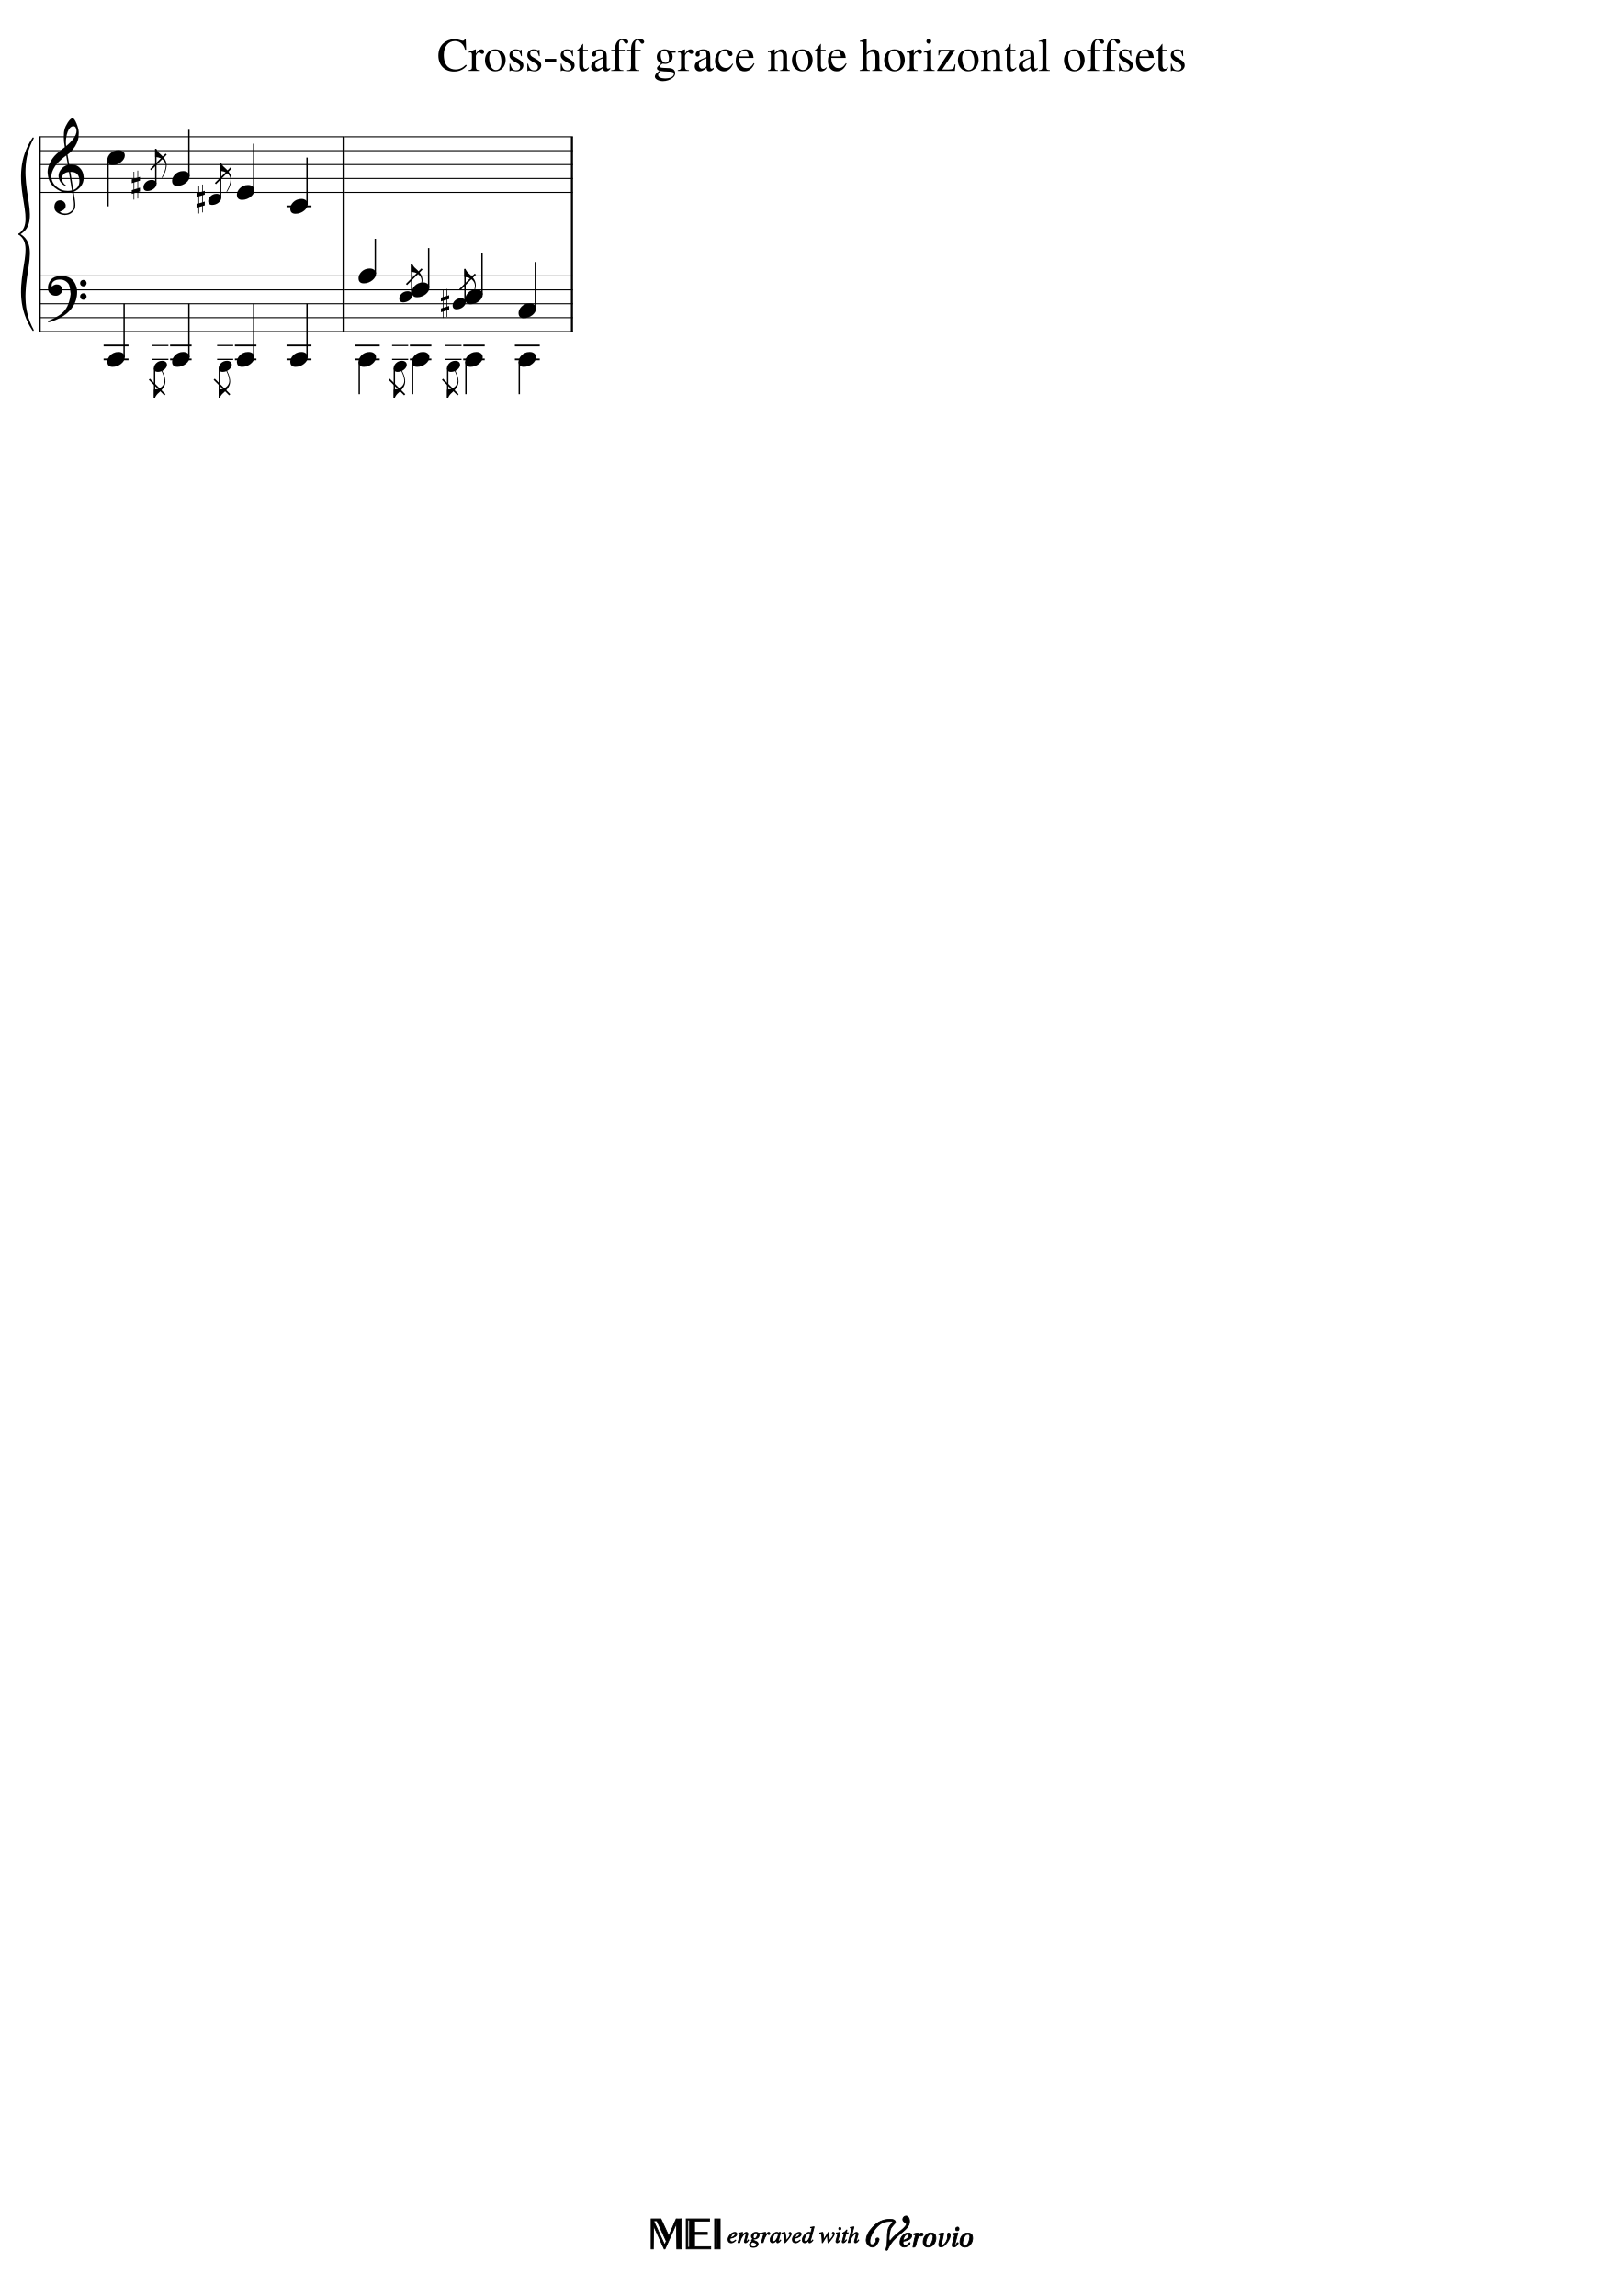
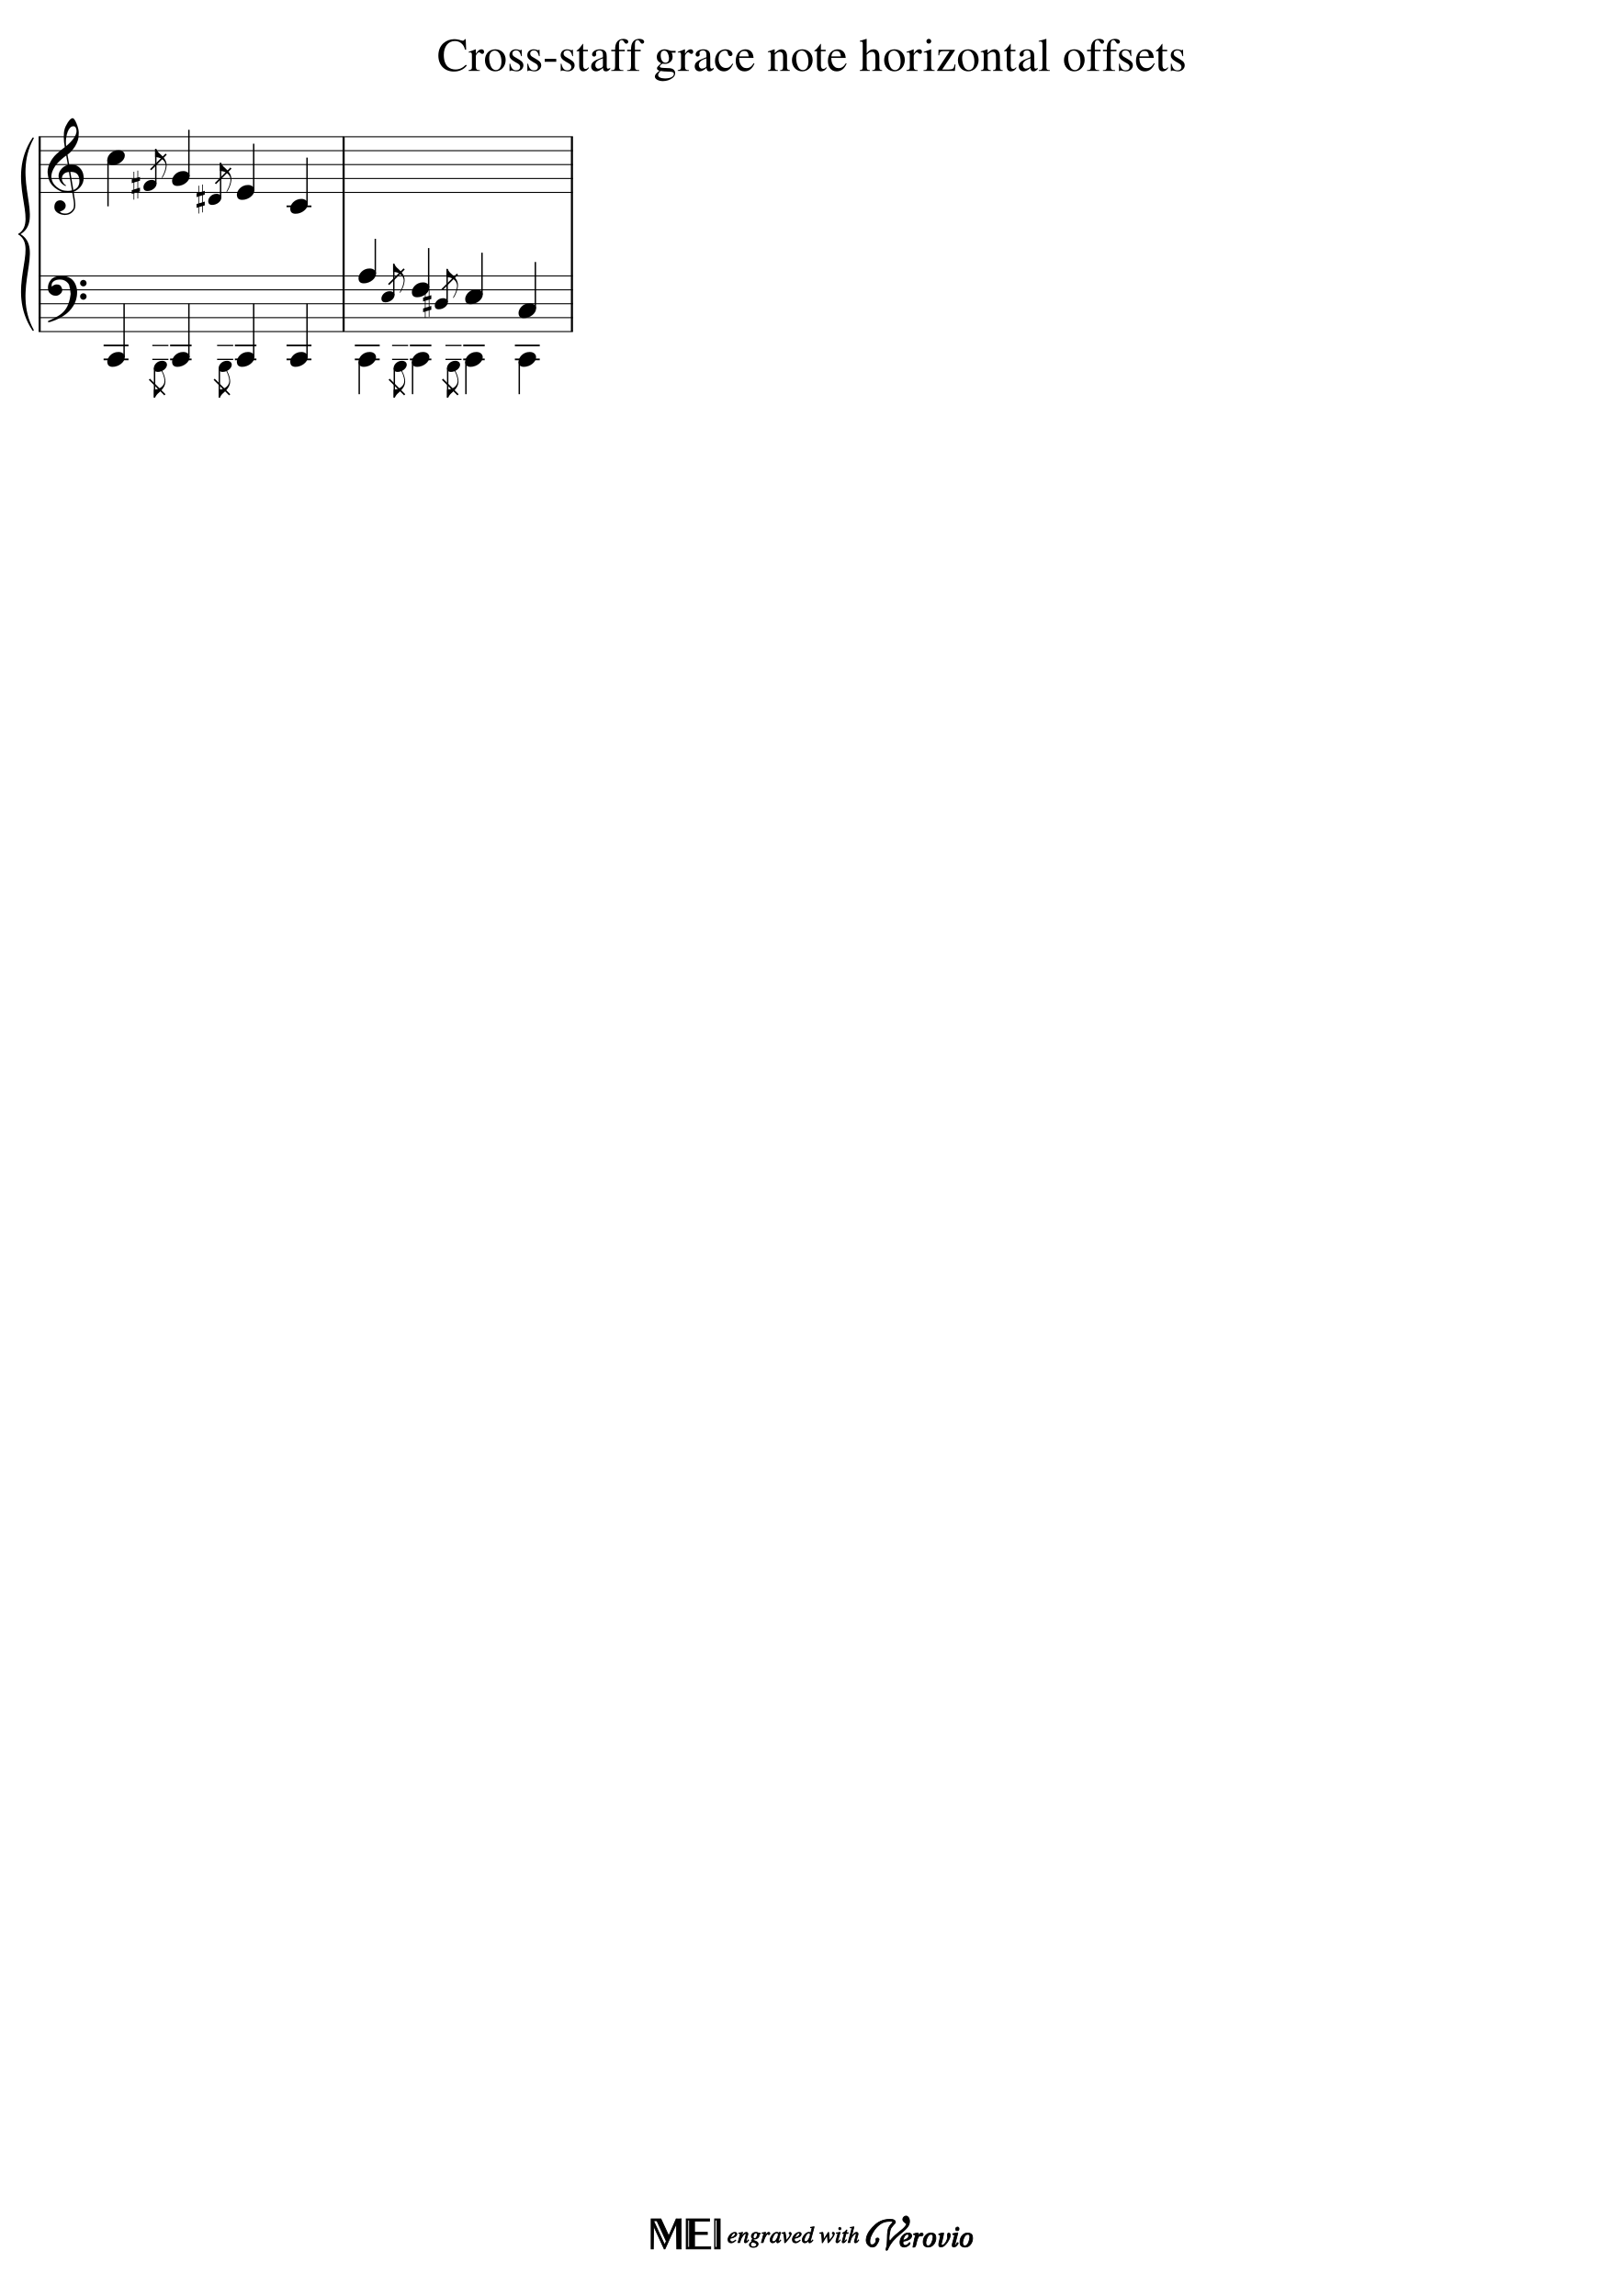
<svg xmlns="http://www.w3.org/2000/svg" xmlns:xlink="http://www.w3.org/1999/xlink" width="2100px" height="2970px" version="1.1" overflow="visible" id="docid">
  <defs>
    <g id="E050-docid">
      <path transform="scale(1,-1)" d="M441 -245c-23 -4 -48 -6 -76 -6c-59 0 -102 7 -130 20c-88 42 -150 93 -187 154c-26 44 -43 103 -48 176c0 6 -1 13 -1 19c0 54 15 111 45 170c29 57 65 106 110 148s96 85 153 127c-3 16 -8 46 -13 92c-4 43 -5 73 -5 89c0 117 16 172 69 257c34 54 64 82 89 82 c21 0 43 -30 69 -92s39 -115 41 -159v-15c0 -109 -21 -162 -67 -241c-13 -20 -63 -90 -98 -118c-13 -9 -25 -19 -37 -29l31 -181c8 1 18 2 28 2c58 0 102 -12 133 -35c59 -43 92 -104 98 -184c1 -7 1 -15 1 -22c0 -123 -87 -209 -181 -248c8 -57 17 -110 25 -162 c5 -31 6 -58 6 -80c0 -30 -5 -53 -14 -70c-35 -64 -88 -99 -158 -103c-5 0 -11 -1 -16 -1c-37 0 -72 10 -108 27c-50 24 -77 59 -80 105v11c0 29 7 55 20 76c18 28 45 42 79 44h6c49 0 93 -42 97 -87v-9c0 -51 -34 -86 -105 -106c17 -24 51 -36 102 -36c62 0 116 43 140 85 c9 16 13 41 13 74c0 20 -1 42 -5 67c-8 53 -18 106 -26 159zM461 939c-95 0 -135 -175 -135 -286c0 -24 2 -48 5 -71c50 39 92 82 127 128c40 53 60 100 60 140v8c-4 53 -22 81 -55 81h-2zM406 119l54 -326c73 25 110 78 110 161c0 7 0 15 -1 23c-7 95 -57 142 -151 142h-12 zM382 117c-72 -2 -128 -47 -128 -120v-7c2 -46 43 -99 75 -115c-3 -2 -7 -5 -10 -10c-70 33 -116 88 -123 172v11c0 68 44 126 88 159c23 17 49 29 78 36l-29 170c-21 -13 -52 -37 -92 -73c-50 -44 -86 -84 -109 -119c-45 -69 -67 -130 -67 -182v-13c5 -68 35 -127 93 -176 s125 -73 203 -73c25 0 50 3 75 9c-19 111 -36 221 -54 331z" />
    </g>
    <g id="E0A4-docid">
      <path transform="scale(1,-1)" d="M0 -39c0 68 73 172 200 172c66 0 114 -37 114 -95c0 -84 -106 -171 -218 -171c-64 0 -96 30 -96 94z" />
    </g>
    <g id="E240-docid">
      <path transform="scale(1,-1)" d="M179 -646c15 29 29 55 46 102c18 49 30 108 30 138c0 105 -80 173 -168 200c-18 5 -47 9 -87 16v190h22c8 0 33 -61 71 -95c4 -3 -2 3 61 -56c62 -58 122 -137 122 -241c0 -38 -13 -106 -35 -163c-20 -51 -43 -99 -66 -132c-6 -5 -10 -7 -13 -7s-5 2 -5 5l4 10 c1 3 14 25 18 33z" />
    </g>
    <g id="E262-docid">
      <path transform="scale(1,-1)" d="M136 186v169h17v-164l44 14v-91l-44 -14v-165l44 12v-91l-44 -13v-155h-17v150l-76 -22v-155h-17v149l-43 -13v90l43 14v167l-43 -14v92l43 13v169h17v-163zM60 73v-167l76 22v168z" />
    </g>
    <g id="E062-docid">
      <path transform="scale(1,-1)" d="M582 -120c0 32 26 58 58 58s58 -26 58 -58s-26 -58 -58 -58s-58 26 -58 58zM582 120c0 32 26 58 58 58s58 -26 58 -58s-26 -58 -58 -58s-58 26 -58 58zM158 96c51 0 73 -14 88 -49l16 -39c0 -17 -2 -30 -7 -40c-3 -11 -10 -21 -19 -31c-17 -18 -49 -43 -84 -43 c-55 0 -77 13 -112 44c-24 21 -35 55 -35 100c0 46 14 81 32 112c30 52 71 79 137 93l36 6l26 2c154 0 235 -68 274 -182c11 -32 18 -68 18 -107c0 -103 -26 -182 -68 -250c-89 -145 -234 -230 -412 -288l-30 -5c-9 0 -14 3 -14 8c3 10 5 11 10 16c35 15 70 30 96 44l78 43 c96 57 162 136 197 258c9 33 17 60 22 100c3 22 5 35 6 39c-7 69 -16 115 -23 140s-4 22 -16 40c-8 12 -19 23 -31 34c-24 21 -62 44 -118 44c-48 0 -84 -8 -113 -28c-28 -19 -42 -44 -42 -73v-16c2 -5 3 -9 4 -11c24 22 52 39 84 39z" />
    </g>
    <g id="E241-docid">
      <path transform="scale(1,-1)" d="M179 646c-4 8 -17 30 -18 33l-4 10c0 3 2 5 5 5s7 -2 13 -7c23 -33 46 -81 66 -132c22 -57 35 -125 35 -163c0 -104 -60 -183 -122 -241c-63 -59 -57 -53 -61 -56c-38 -34 -63 -95 -71 -95h-22v190c40 7 69 11 87 16c88 27 168 95 168 200c0 30 -12 89 -30 138 c-17 47 -31 73 -46 102z" />
    </g>
  </defs>
  <style type="text/css">#docid g.ending, #docid g.fing, #docid g.reh, #docid g.tempo {font-weight:bold;}#docid g.dir, #docid g.dynam, #docid g.mNum {font-style:italic;}#docid g.label {font-weight:normal;}#docid ellipse, #docid path, #docid polygon, #docid polyline, #docid rect {stroke:currentColor}</style>
  <svg class="definition-scale" color="black" font-family="Times, serif" viewBox="0 0 21000 29700">
    <g class="page-margin" transform="translate(500, 500)">
      <g id="iJ6YNS9" class="mdiv pageMilestone" />
      <g id="j6ERYJ7" class="score pageMilestone" />
-       <g id="zOSA690" class="system">
+       <g id="v1KDP1GC" class="system">
        <path d="M13 1269 L13 3789" stroke-width="27" />
-         <g id="jSJ3EF" class="grpSym">
+         <g id="f190D6ID" class="grpSym">
          <path d="M-72,3771 C-432,3231 18,2709 -252,2529 C81,2709 -369,3231 -72,3771" stroke-width="18" stroke-linecap="round" stroke-linejoin="round" />
          <path d="M-72,1287 C-369,1827 81,2349 -252,2529 C18,2349 -432,1827 -72,1287" stroke-width="18" stroke-linecap="round" stroke-linejoin="round" />
        </g>
        <g id="f168830Z" class="section systemMilestone" />
        <g id="w1I5DK26" class="measure">
          <g id="xQSQG56" class="staff">
            <path d="M0 1269 L3957 1269" stroke-width="13" />
            <path d="M0 1449 L3957 1449" stroke-width="13" />
            <path d="M0 1629 L3957 1629" stroke-width="13" />
            <path d="M0 1809 L3957 1809" stroke-width="13" />
            <path d="M0 1989 L3957 1989" stroke-width="13" />
-             <g id="w920JUF" class="clef">
+             <g id="s1BJ9SCX" class="clef">
              <use xlink:href="#E050-docid" transform="translate(117, 1809) scale(0.72, 0.72)" />
            </g>
-             <g id="y1RP5EZL" class="keySig" />
+             <g id="uBUGBUF" class="keySig" />
            <g class="ledgerLines below">
              <path d="M3206 2169 L3528 2169" stroke-width="22" />
            </g>
            <g id="y16753K6" class="layer">
              <g id="z1XZBIJA" class="note">
                <g class="notehead">
                  <use xlink:href="#E0A4-docid" transform="translate(888, 1539) scale(0.72, 0.72)" />
                </g>
                <g id="xSD1YHA" class="stem">
                  <path d="M897 1567 L897 2169" stroke-width="18" />
                </g>
                <g id="a12WP67W" class="accid" />
              </g>
              <g id="b4Y5DFV" class="note">
                <g class="notehead">
                  <use xlink:href="#E0A4-docid" transform="translate(1355, 1899) scale(0.54, 0.54)" />
                </g>
                <g id="y17DXS56" class="stem">
                  <path d="M1515 1878 L1515 1427" stroke-width="18" />
                  <path d="M1448 1695 L1649 1494" stroke-width="21" />
                  <g id="z126H5TI" class="flag">
                    <use xlink:href="#E240-docid" transform="translate(1506, 1427) scale(0.54, 0.54)" />
                  </g>
                </g>
                <g id="cNFAQML" class="accid">
                  <use xlink:href="#E262-docid" transform="translate(1204, 1899) scale(0.54, 0.54)" />
                </g>
              </g>
              <g id="d1RIF43L" class="note">
                <g class="notehead">
                  <use xlink:href="#E0A4-docid" transform="translate(1726, 1809) scale(0.72, 0.72)" />
                </g>
                <g id="a1YELUCK" class="stem">
                  <path d="M1943 1781 L1943 1179" stroke-width="18" />
                </g>
                <g id="e36A7UB" class="accid" />
              </g>
              <g id="fW4SW7P" class="note">
                <g class="notehead">
                  <use xlink:href="#E0A4-docid" transform="translate(2193, 2079) scale(0.54, 0.54)" />
                </g>
                <g id="b5BYNI2" class="stem">
                  <path d="M2353 2058 L2353 1607" stroke-width="18" />
                  <path d="M2286 1875 L2487 1674" stroke-width="21" />
                  <g id="cI6BH23" class="flag">
                    <use xlink:href="#E240-docid" transform="translate(2344, 1607) scale(0.54, 0.54)" />
                  </g>
                </g>
                <g id="g17JWEWV" class="accid">
                  <use xlink:href="#E262-docid" transform="translate(2042, 2079) scale(0.54, 0.54)" />
                </g>
              </g>
              <g id="h11BYRB0" class="note">
                <g class="notehead">
                  <use xlink:href="#E0A4-docid" transform="translate(2564, 1989) scale(0.72, 0.72)" />
                </g>
                <g id="dEVT5DI" class="stem">
                  <path d="M2781 1961 L2781 1359" stroke-width="18" />
                </g>
                <g id="iEPNT2P" class="accid" />
              </g>
              <g id="j180F7IU" class="note">
                <g class="notehead">
                  <use xlink:href="#E0A4-docid" transform="translate(3254, 2169) scale(0.72, 0.72)" />
                </g>
                <g id="e14Y3WPI" class="stem">
                  <path d="M3471 2141 L3471 1539" stroke-width="18" />
                </g>
                <g id="k1JVOWO3" class="accid" />
              </g>
            </g>
          </g>
          <g id="l168SLSU" class="staff">
            <path d="M0 3069 L3957 3069" stroke-width="13" />
            <path d="M0 3249 L3957 3249" stroke-width="13" />
            <path d="M0 3429 L3957 3429" stroke-width="13" />
            <path d="M0 3609 L3957 3609" stroke-width="13" />
            <path d="M0 3789 L3957 3789" stroke-width="13" />
-             <g id="a1BRL37F" class="clef">
+             <g id="w920JUF" class="clef">
              <use xlink:href="#E062-docid" transform="translate(117, 3249) scale(0.72, 0.72)" />
            </g>
-             <g id="cH9RPNG" class="keySig" />
+             <g id="y1RP5EZL" class="keySig" />
            <g class="ledgerLines below">
              <path d="M840 3969 L1162 3969" stroke-width="22" />
              <path d="M1700 3969 L1978 3969" stroke-width="22" />
              <path d="M2538 3969 L2816 3969" stroke-width="22" />
              <path d="M3206 3969 L3528 3969" stroke-width="22" />
              <path d="M840 4149 L1162 4149" stroke-width="22" />
              <path d="M1700 4149 L1978 4149" stroke-width="22" />
              <path d="M2538 4149 L2816 4149" stroke-width="22" />
              <path d="M3206 4149 L3528 4149" stroke-width="22" />
            </g>
            <g class="ledgerLines below cue">
              <path d="M1470 3969 L1678 3969" stroke-width="16" />
              <path d="M2308 3969 L2516 3969" stroke-width="16" />
              <path d="M1470 4149 L1678 4149" stroke-width="16" />
              <path d="M2308 4149 L2516 4149" stroke-width="16" />
            </g>
            <g id="m1I1R6XU" class="layer">
              <g id="n3L1BSY" class="note">
                <g class="notehead">
                  <use xlink:href="#E0A4-docid" transform="translate(888, 4149) scale(0.72, 0.72)" />
                </g>
                <g id="f1JDRXJZ" class="stem">
                  <path d="M1105 4121 L1105 3429" stroke-width="18" />
                </g>
                <g id="oYFJ0C6" class="accid" />
              </g>
              <g id="p6KLLMO" class="note">
                <g class="notehead">
                  <use xlink:href="#E0A4-docid" transform="translate(1490, 4239) scale(0.54, 0.54)" />
                </g>
                <g id="g1KFOIT4" class="stem">
                  <path d="M1499 4260 L1499 4644" stroke-width="18" />
                  <path d="M1432 4406 L1633 4607" stroke-width="21" />
                  <g id="h17DYZX0" class="flag">
                    <use xlink:href="#E241-docid" transform="translate(1490, 4644) scale(0.54, 0.54)" />
                  </g>
                </g>
                <g id="q4CA8UL" class="accid" />
              </g>
              <g id="r10DL3CR" class="note">
                <g class="notehead">
                  <use xlink:href="#E0A4-docid" transform="translate(1726, 4149) scale(0.72, 0.72)" />
                </g>
                <g id="iYKBRTA" class="stem">
                  <path d="M1943 4121 L1943 3429" stroke-width="18" />
                </g>
                <g id="s1IC15RP" class="accid" />
              </g>
              <g id="tBZ62SV" class="note">
                <g class="notehead">
                  <use xlink:href="#E0A4-docid" transform="translate(2328, 4239) scale(0.54, 0.54)" />
                </g>
                <g id="j1IMKEXG" class="stem">
                  <path d="M2337 4260 L2337 4644" stroke-width="18" />
                  <path d="M2270 4406 L2471 4607" stroke-width="21" />
                  <g id="k1T19TKF" class="flag">
                    <use xlink:href="#E241-docid" transform="translate(2328, 4644) scale(0.54, 0.54)" />
                  </g>
                </g>
                <g id="uW4WKQ" class="accid" />
              </g>
              <g id="vLC6GUE" class="note">
                <g class="notehead">
                  <use xlink:href="#E0A4-docid" transform="translate(2564, 4149) scale(0.72, 0.72)" />
                </g>
                <g id="l1PFW989" class="stem">
                  <path d="M2781 4121 L2781 3429" stroke-width="18" />
                </g>
                <g id="w1KCUVGJ" class="accid" />
              </g>
              <g id="xGUU4JQ" class="note">
                <g class="notehead">
                  <use xlink:href="#E0A4-docid" transform="translate(3254, 4149) scale(0.72, 0.72)" />
                </g>
                <g id="mZHS5GY" class="stem">
                  <path d="M3471 4121 L3471 3429" stroke-width="18" />
                </g>
                <g id="yAUW6TF" class="accid" />
              </g>
            </g>
          </g>
          <g id="v1G2UCBM" class="barLine">
            <path d="M3944 1269 L3944 1989" stroke-width="27" />
            <path d="M3944 3069 L3944 3789" stroke-width="27" />
            <path d="M3944 1989 L3944 3069" stroke-width="27" />
          </g>
        </g>
        <g id="p1AX0ZDE" class="measure">
          <g id="qI1DT7K" class="staff">
            <path d="M3957 1269 L6910 1269" stroke-width="13" />
            <path d="M3957 1449 L6910 1449" stroke-width="13" />
            <path d="M3957 1629 L6910 1629" stroke-width="13" />
            <path d="M3957 1809 L6910 1809" stroke-width="13" />
            <path d="M3957 1989 L6910 1989" stroke-width="13" />
            <g id="rJ8GLXL" class="layer">
              <g id="s1HUMGE0" class="note">
                <g class="notehead">
                  <use xlink:href="#E0A4-docid" transform="translate(4137, 3069) scale(0.72, 0.72)" />
                </g>
                <g id="n1NA1B91" class="stem">
                  <path d="M4354 3041 L4354 2589" stroke-width="18" />
                </g>
                <g id="t1YD0KSR" class="accid" />
              </g>
              <g id="u1XWY667" class="note">
                <g class="notehead">
-                   <use xlink:href="#E0A4-docid" transform="translate(4664, 3339) scale(0.54, 0.54)" />
+                   <use xlink:href="#E0A4-docid" transform="translate(4433, 3339) scale(0.54, 0.54)" />
                </g>
                <g id="o111T1LZ" class="stem">
-                   <path d="M4824 3318 L4824 2912" stroke-width="18" />
-                   <path d="M4757 3180 L4958 2979" stroke-width="21" />
+                   <path d="M4593 3318 L4593 2912" stroke-width="18" />
+                   <path d="M4526 3180 L4727 2979" stroke-width="21" />
                  <g id="pT5D48Z" class="flag">
-                     <use xlink:href="#E240-docid" transform="translate(4815, 2912) scale(0.54, 0.54)" />
+                     <use xlink:href="#E240-docid" transform="translate(4584, 2912) scale(0.54, 0.54)" />
                  </g>
                </g>
                <g id="vE1WURA" class="accid" />
              </g>
              <g id="wK8FJ60" class="note">
                <g class="notehead">
                  <use xlink:href="#E0A4-docid" transform="translate(4827, 3249) scale(0.72, 0.72)" />
                </g>
                <g id="qR3B901" class="stem">
                  <path d="M5044 3221 L5044 2709" stroke-width="18" />
                </g>
                <g id="x1AFQIG0" class="accid" />
              </g>
              <g id="y1K98ZB7" class="note">
                <g class="notehead">
-                   <use xlink:href="#E0A4-docid" transform="translate(5354, 3429) scale(0.54, 0.54)" />
+                   <use xlink:href="#E0A4-docid" transform="translate(5123, 3429) scale(0.54, 0.54)" />
                </g>
                <g id="rHUBZPL" class="stem">
-                   <path d="M5514 3408 L5514 2979" stroke-width="18" />
-                   <path d="M5447 3247 L5648 3046" stroke-width="21" />
+                   <path d="M5283 3408 L5283 2979" stroke-width="18" />
+                   <path d="M5216 3247 L5417 3046" stroke-width="21" />
                  <g id="s6A7W25" class="flag">
-                     <use xlink:href="#E240-docid" transform="translate(5505, 2979) scale(0.54, 0.54)" />
+                     <use xlink:href="#E240-docid" transform="translate(5274, 2979) scale(0.54, 0.54)" />
                  </g>
                </g>
                <g id="z1M5W8JL" class="accid">
-                   <use xlink:href="#E262-docid" transform="translate(5203, 3429) scale(0.54, 0.54)" />
+                   <use xlink:href="#E262-docid" transform="translate(4972, 3429) scale(0.54, 0.54)" />
                </g>
              </g>
              <g id="aA571PQ" class="note">
                <g class="notehead">
                  <use xlink:href="#E0A4-docid" transform="translate(5517, 3339) scale(0.72, 0.72)" />
                </g>
                <g id="t7VJ282" class="stem">
                  <path d="M5734 3311 L5734 2769" stroke-width="18" />
                </g>
                <g id="bGR56S9" class="accid" />
              </g>
              <g id="c10PAP45" class="note">
                <g class="notehead">
                  <use xlink:href="#E0A4-docid" transform="translate(6207, 3519) scale(0.72, 0.72)" />
                </g>
                <g id="uYB0O63" class="stem">
                  <path d="M6424 3491 L6424 2889" stroke-width="18" />
                </g>
                <g id="dPPZBXY" class="accid" />
              </g>
            </g>
          </g>
          <g id="e6C4ZMJ" class="staff">
            <path d="M3957 3069 L6910 3069" stroke-width="13" />
            <path d="M3957 3249 L6910 3249" stroke-width="13" />
            <path d="M3957 3429 L6910 3429" stroke-width="13" />
            <path d="M3957 3609 L6910 3609" stroke-width="13" />
            <path d="M3957 3789 L6910 3789" stroke-width="13" />
            <g class="ledgerLines below">
              <path d="M4089 3969 L4411 3969" stroke-width="22" />
              <path d="M4801 3969 L5079 3969" stroke-width="22" />
              <path d="M5491 3969 L5769 3969" stroke-width="22" />
              <path d="M6159 3969 L6481 3969" stroke-width="22" />
              <path d="M4089 4149 L4411 4149" stroke-width="22" />
              <path d="M4801 4149 L5079 4149" stroke-width="22" />
              <path d="M5491 4149 L5769 4149" stroke-width="22" />
              <path d="M6159 4149 L6481 4149" stroke-width="22" />
            </g>
            <g class="ledgerLines below cue">
              <path d="M4571 3969 L4779 3969" stroke-width="16" />
              <path d="M5261 3969 L5469 3969" stroke-width="16" />
              <path d="M4571 4149 L4779 4149" stroke-width="16" />
              <path d="M5261 4149 L5469 4149" stroke-width="16" />
            </g>
            <g id="fA9N9Z2" class="layer">
              <g id="gB13UK1" class="note">
                <g class="notehead">
                  <use xlink:href="#E0A4-docid" transform="translate(4137, 4149) scale(0.72, 0.72)" />
                </g>
                <g id="v1WNGLZN" class="stem">
                  <path d="M4146 4177 L4146 4599" stroke-width="18" />
                </g>
                <g id="h158DR4J" class="accid" />
              </g>
              <g id="iUV8894" class="note">
                <g class="notehead">
                  <use xlink:href="#E0A4-docid" transform="translate(4591, 4239) scale(0.54, 0.54)" />
                </g>
                <g id="w1P8DIQV" class="stem">
                  <path d="M4600 4260 L4600 4644" stroke-width="18" />
                  <path d="M4533 4406 L4734 4607" stroke-width="21" />
                  <g id="x1LY7717" class="flag">
                    <use xlink:href="#E241-docid" transform="translate(4591, 4644) scale(0.54, 0.54)" />
                  </g>
                </g>
                <g id="jZZ1RF5" class="accid" />
              </g>
              <g id="k91JIAK" class="note">
                <g class="notehead">
                  <use xlink:href="#E0A4-docid" transform="translate(4827, 4149) scale(0.72, 0.72)" />
                </g>
                <g id="y1QGBAMB" class="stem">
                  <path d="M4836 4177 L4836 4599" stroke-width="18" />
                </g>
                <g id="l1KT7QAW" class="accid" />
              </g>
              <g id="mMRH0VO" class="note">
                <g class="notehead">
                  <use xlink:href="#E0A4-docid" transform="translate(5281, 4239) scale(0.54, 0.54)" />
                </g>
                <g id="z4DC34E" class="stem">
                  <path d="M5290 4260 L5290 4644" stroke-width="18" />
                  <path d="M5223 4406 L5424 4607" stroke-width="21" />
                  <g id="aCPE1QZ" class="flag">
                    <use xlink:href="#E241-docid" transform="translate(5281, 4644) scale(0.54, 0.54)" />
                  </g>
                </g>
                <g id="nYOSRMB" class="accid" />
              </g>
              <g id="o1HHM1JI" class="note">
                <g class="notehead">
                  <use xlink:href="#E0A4-docid" transform="translate(5517, 4149) scale(0.72, 0.72)" />
                </g>
                <g id="bS81ZRJ" class="stem">
                  <path d="M5526 4177 L5526 4599" stroke-width="18" />
                </g>
                <g id="p1CAQXBX" class="accid" />
              </g>
              <g id="qEDENPO" class="note">
                <g class="notehead">
                  <use xlink:href="#E0A4-docid" transform="translate(6207, 4149) scale(0.72, 0.72)" />
                </g>
                <g id="cHPWXB9" class="stem">
                  <path d="M6216 4177 L6216 4599" stroke-width="18" />
                </g>
                <g id="rUNE3HG" class="accid" />
              </g>
            </g>
          </g>
          <g id="o1FK4NGH" class="barLine">
            <path d="M6897 1269 L6897 1989" stroke-width="27" />
            <path d="M6897 3069 L6897 3789" stroke-width="27" />
            <path d="M6897 1989 L6897 3069" stroke-width="27" />
          </g>
        </g>
        <g id="b1AYFJ9P" class="systemMilestoneEnd f168830Z" />
      </g>
      <g id="cUUYDUG" class="pageMilestoneEnd j6ERYJ7" />
      <g id="d17EWFLB" class="pageMilestoneEnd iJ6YNS9" />
      <g id="k1FISYPL" class="pgHead autogenerated">
        <text font-size="0px">
          <tspan id="l1ABBN8W" class="rend" x="10000" y="417" text-anchor="middle">
            <tspan id="m12P1BRU" class="rend">
              <tspan id="nDW87ZK" class="text">
                <tspan font-size="607px">Cross-staff grace note horizontal offsets</tspan>
              </tspan>
            </tspan>
          </tspan>
        </text>
      </g>
      <g id="eZWEOI5" class="pgFoot autogenerated">
        <g id="fXQFU55" class="fig">
          <g class="svg" transform="translate(7750, 28099) scale(10, 10)">
            <g>
              <path fill="#000000" d="M 17.113,49.265 V 10.368 h 12.697 c 3.289,7.337 6.713,14.61 10.127,21.889 3.42,-7.485 6.256,-14.205 9.589,-21.91 2.436,0.104 4.317,0.085 6.484,-0.058 V 49.264 H 50.274 C 50.145,38.356 50.016,27.448 49.887,16.54 45.003,27.315 39.967,38.434 35.084,49.209 34.679,49.344 34.427,49.136 34.022,49.271 29.466,39.331 24.91,29.391 20.354,19.451 20.224,29.389 20.095,39.327 19.965,49.264 H 17.113 Z M 36.754,39.325 C 32.721,30.513 28.688,21.701 24.655,12.889 22.531,12.751 22.657,12.71 20.714,12.814 v 0.966 c 4.613,9.998 9.609,20.749 13.873,30.082 0.722,-1.513 1.445,-3.025 2.167,-4.538 z m 25.738,9.94 c 0,-12.966 0,-25.931 0,-38.897 10.084,0 20.169,0 30.253,0 0,0.96 0,1.921 0,2.881 -6.483,0 -12.966,0 -19.448,0 0,4.802 0,9.604 0,14.406 5.522,0 11.045,0 16.567,0 0,0.96 0,1.921 0,2.881 -5.522,0 -11.045,0 -16.567,0 0,5.282 0,10.565 0,15.847 6.963,0 13.926,0 20.889,0 0,0.96 0,1.921 0,2.881 -10.565,0 -21.129,0 -31.694,0 z m 4.322,-2.161 c 0,-11.765 0,-23.53 0,-35.295 -0.72,0 -1.441,0 -2.161,0 0,11.765 0,23.53 0,35.295 0.72,0 1.441,0 2.161,0 z m 32.414,2.161 c 0,-12.966 0,-25.931 0,-38.897 2.401,0 4.802,0 7.203,0 0,12.966 0,25.931 0,38.897 -2.401,0 -4.802,0 -7.203,0 z m 2.881,-2.161 c 0,-11.765 0,-23.53 0,-35.295 -0.72,0 -1.441,0 -2.161,0 0,11.765 0,23.53 0,35.295 0.72,0 1.441,0 2.161,0 z" />
              <path fill="#000000" d="m 346.3,6.7 c -3.1,0.5 -4.9,4.4 -2.7,6.8 1.2,1.4 2.7,2.4 4.1,3.5 -2.4,5.3 -7.7,8.3 -11.9,12.1 -3.7,2.8 -7,6.2 -9.7,9.9 -2.2,-0.8 -0.915,-7.719 -0.627,-9.5 0.288,-1.781 0.727,-6.4 2.927,-8.7 1.3,-1.9 3,-3.5 4.5,-5.2 1.2,-3.4 -3.2,-4.9 -5.8,-4.6 -7.3,-0.5 -14.6,2 -20,6.8 -5,4.6 -10,10.1 -11.5,17 -0.9,3.5 -0.2,7.5 2.8,9.9 2.5,2.8 7.4,2.9 9.8,-0.2 1.7,-2.3 3.2,-4.8 3.8,-7.6 -0.1,-2.6 -4.4,-2.3 -4.3,0.2 1.2,2.4 -0.9,4.7 -2.7,6.2 -1.7,0.9 -4.7,0.7 -4.8,-1.7 -1,-5.8 2.1,-11.3 5.2,-16.1 4,-5.8 9.8,-11.2 17.2,-11.8 1.6,0 8.1,-1.2 6.8,1.4 -2.8,2.8 -5.6,6.1 -6,10.3 -1.6,7.7 0.1,15.7 -2.3,23.2 -1.1,3.9 2,2.6 2.5,0.2 3.3,-7.4 8.9,-13.4 15.1,-18.5 4.2,-3.9 9.5,-7.1 11.9,-12.6 1.3,-3.6 1.2,-9 -2.7,-10.9 -0.504,-0.177 -1.07,-0.165 -1.6,-0.1 z m 66,14.5 c -2,0.8 -1.8,4.9 0.8,4.4 3.4,0.4 2.9,-6.2 -0.8,-4.4 z m 0.6,7.3 c -1.3,0.5 -7.6,0.5 -5.4,2.2 4,-0.3 0.7,4.5 0.6,6.7 -0.4,2.9 -2.4,5.9 -1.2,8.8 2.7,1.7 5.6,-0.8 6.8,-3.2 1.6,-1.4 -0.5,-3 -1.2,-0.9 -0.4,0.8 -2.4,3.5 -2.6,1.8 1.1,-5 2.7,-9.9 3.9,-14.9 l -0.1,-0.5 h -0.9 z m -65.1,0.2 c -6.5,1.6 -10.5,9.5 -8.2,15.7 2.1,3.4 7.4,2.9 10.1,0.4 2,-0.2 3.6,-5.3 1,-3.4 -1.4,2 -4,4.2 -6.5,2.8 -2.2,-1.9 -1.9,-5.7 1.7,-5.3 3.1,-0.9 6.9,-2.1 8.1,-5.5 0.9,-2.7 -1.6,-5.2 -4.3,-4.8 h -1.1 -0.7 z m 13.6,0 c -2.2,0 -8.5,1.8 -2.9,2.3 0.9,1.9 -1,4.9 -1.1,7.2 -0.5,2.9 -1.4,5.7 -1.7,8.7 3.7,0.7 3.8,-2.6 4.4,-5.3 0.9,-3.3 1.6,-7 4.1,-9.5 2.4,1.6 6.8,-0.7 3.7,-3.4 -2.9,-0.5 -4.8,2.4 -6.2,4.3 0,-1.2 2.4,-5 -0.2,-4.3 z m 15.8,0 c -6.4,1.3 -9.6,9.1 -7.7,14.9 1.9,4 7.7,3.9 11,1.7 4.1,-3 6,-8.9 4.4,-13.7 -1.3,-3 -4.8,-3.2 -7.6,-3 z m 17,0 c -2.3,0 -8.8,1.9 -3,2.4 0.4,2.5 -1,5.7 -1.4,8.4 -0.7,2.4 -1.8,7.5 2.1,7.2 3.8,-0.1 6.5,-3.5 8.5,-6.3 2,-3.2 4.5,-7 3.3,-10.9 -3.7,-3 -3.6,2.6 -3.1,5.1 -0.7,3.8 -2.7,7.9 -6.2,9.8 -3.6,0.6 -1,-4.3 -0.8,-6.1 0.6,-3.2 1.6,-6.3 1.9,-9.5 h -1.1 z m 30.6,0 c -6.3,1.2 -9.5,8.9 -7.8,14.7 1.5,4 7.2,4.2 10.5,2.4 4.6,-2.8 6.6,-9.3 4.8,-14.3 -1.4,-2.8 -4.8,-3 -7.5,-2.8 z m -75.4,1.7 c 2.1,1.5 0.2,4.7 -1.6,5.7 -1.1,0.4 -5.5,3.4 -4.6,0.7 0.8,-2.7 2.2,-6.2 5.3,-6.6 l 0.9,0.1 z m 30.8,0 c 2.6,1.5 1.3,5.2 0.8,7.6 -0.8,2.7 -1.9,5.9 -4.7,7.1 -5.1,0.8 -4,-5.8 -2.8,-8.8 1,-2.8 3,-6.8 6.7,-5.8 z m 47.1,-0.1 c 2.9,0.7 2,4.7 1.5,6.8 -0.7,3 -1.8,6.7 -5,8 -4.7,0.8 -4,-5.1 -3,-7.9 0.9,-3 2.7,-7.3 6.5,-6.8 z" />
              <g>
                <path d="m 116.566,37.118 q 0,-3.252 2.93,-6.299 2.9,-3.047 5.991,-3.047 1.143,0 1.816,0.527 0.674,0.527 0.674,1.567 0,2.109 -2.476,3.618 -2.461,1.494 -5.186,1.831 l -0.835,0.103 q -0.19,0.601 -0.264,0.967 -0.073,0.352 -0.073,0.894 0,1.289 0.835,2.007 0.85,0.718 2.007,0.718 1.099,0 2.329,-0.732 0.703,-0.425 2.036,-1.523 l 0.381,0.337 q -0.659,0.835 -1.89,1.714 -2.183,1.567 -4.38,1.567 -1.553,0 -2.725,-1.099 -1.172,-1.099 -1.172,-3.149 z m 3.12,-2.358 q 2.798,-0.41 4.556,-1.963 Q 126,31.229 126,29.691 q 0,-0.557 -0.264,-0.879 -0.264,-0.337 -0.776,-0.337 -0.952,0 -1.875,0.82 -0.908,0.806 -1.641,1.831 -0.776,1.201 -1.23,2.3 -0.249,0.586 -0.527,1.333 z" />
                <path d="m 129.472,41 2.534,-9.053 q 0.322,-1.143 0.366,-1.377 0.059,-0.249 0.059,-0.527 0,-0.425 -0.249,-0.659 -0.234,-0.249 -0.938,-0.249 -0.176,0 -0.352,0.029 -0.161,0.015 -0.366,0.044 v -0.498 q 0.952,-0.146 1.348,-0.22 0.41,-0.073 0.879,-0.176 l 2.622,-0.571 q 0.088,0.059 0.117,0.132 l -1.948,6.299 q 1.787,-2.739 2.988,-4.072 2.109,-2.358 3.779,-2.358 0.645,0 1.113,0.249 0.894,0.483 0.894,1.743 0,0.352 -0.073,0.732 -0.073,0.381 -0.19,0.82 l -1.919,7.017 q -0.059,0.22 -0.132,0.542 -0.073,0.308 -0.073,0.439 0,0.22 0.103,0.396 0.103,0.176 0.337,0.176 0.381,0 0.879,-0.439 0.498,-0.454 1.626,-1.919 l 0.425,0.381 q -1.201,1.626 -1.904,2.285 -1.201,1.157 -2.3,1.157 -0.498,0 -0.967,-0.322 -0.454,-0.337 -0.454,-1.201 0,-0.249 0.029,-0.527 0.044,-0.278 0.103,-0.483 l 1.846,-7.119 q 0.146,-0.586 0.19,-0.952 0.059,-0.381 0.059,-0.542 0,-0.352 -0.176,-0.601 -0.161,-0.264 -0.586,-0.264 -1.099,0 -2.769,1.992 -0.981,1.187 -1.992,2.827 -0.776,1.274 -1.23,2.49 Q 132.709,37.821 131.742,41 Z" />
                <path d="m 149.13,33.5 q 0,0.908 0.278,1.45 0.469,0.894 1.685,0.894 1.318,0 2.344,-1.67 1.04,-1.685 1.04,-3.706 0,-0.967 -0.425,-1.509 -0.425,-0.557 -1.274,-0.557 -1.641,0 -2.651,1.743 -0.996,1.743 -0.996,3.354 z m 0.513,13.066 q 1.743,0 2.886,-0.835 1.157,-0.835 1.157,-1.992 0,-0.879 -0.601,-1.479 -0.322,-0.322 -1.04,-0.688 -0.601,-0.293 -2.036,-0.835 -1.421,-0.557 -1.641,-0.557 -0.381,0 -1.479,1.011 -1.099,1.025 -1.099,2.314 0,1.948 1.685,2.681 0.879,0.381 2.168,0.381 z m -5.479,-2.681 q 0,-1.099 0.835,-2.095 0.85,-0.981 2.681,-1.963 -0.366,-0.234 -0.601,-0.483 -0.234,-0.264 -0.234,-0.688 0,-0.601 0.835,-1.377 0.469,-0.439 1.523,-1.157 -0.938,-0.352 -1.611,-0.996 -0.82,-0.864 -0.82,-2.241 0,-2.212 1.729,-3.677 1.729,-1.465 4.277,-1.465 1.333,0 2.256,0.425 0.923,0.41 1.084,0.688 h 1.978 v 1.172 h -1.494 q 0.088,0.322 0.132,0.586 0.044,0.264 0.044,0.747 0,2.373 -1.846,3.735 -1.831,1.362 -3.955,1.362 -0.22,0 -0.41,-0.015 -0.19,-0.029 -0.469,-0.088 -0.22,0 -0.601,0.425 -0.396,0.425 -0.396,0.762 0,0.498 3.223,1.699 3.208,1.216 3.208,3.56 0,1.758 -1.611,3.076 -1.611,1.333 -4.863,1.333 -2.256,0 -3.574,-0.967 -1.318,-0.967 -1.318,-2.358 z" />
                <path d="m 165.038,27.67 q 0.132,0 0.176,0.088 0.059,0.073 0.059,0.176 -0.015,0.146 -0.029,0.22 l -1.465,5.669 0.322,-0.63 q 1.055,-2.065 2.461,-3.765 1.421,-1.714 2.695,-1.714 0.688,0 1.055,0.454 0.381,0.454 0.381,1.04 0,0.659 -0.381,1.099 -0.366,0.425 -1.025,0.425 -0.454,0 -0.688,-0.176 -0.234,-0.176 -0.366,-0.41 l -0.176,-0.322 q -0.059,-0.088 -0.146,-0.132 -0.073,-0.059 -0.19,-0.059 -0.571,0 -1.655,1.597 -1.069,1.597 -1.919,3.457 -0.513,1.128 -1.143,2.988 Q 162.606,38.847 161.947,41 h -2.256 l 2.432,-8.818 q 0.205,-0.762 0.322,-1.362 0.132,-0.601 0.132,-0.981 0,-0.439 -0.22,-0.674 -0.22,-0.234 -0.762,-0.234 -0.176,0 -0.439,0.029 -0.264,0.029 -0.63,0.073 v -0.483 l 0.586,-0.117 q 1.143,-0.234 2.49,-0.498 1.362,-0.264 1.436,-0.264 z" />
                <path d="m 181.518,30.424 q 0,-1.055 -0.483,-1.553 -0.483,-0.498 -1.172,-0.498 -2.388,0 -4.438,3.662 -1.802,3.223 -1.802,5.552 0,1.172 0.498,1.714 0.513,0.527 1.26,0.527 2.212,0 4.263,-3.56 1.875,-3.237 1.875,-5.845 z m -1.831,-2.71 q 1.157,0 1.787,0.601 0.337,0.322 0.527,0.85 l 0.073,0.205 0.322,-1.113 q 0.059,-0.19 0.103,-0.249 0.044,-0.073 0.205,-0.088 l 1.655,-0.19 q 0.132,0 0.146,0.059 0.029,0.044 0,0.176 -0.059,0.19 -0.088,0.308 -0.029,0.103 -0.088,0.308 l -1.348,5.244 q -0.439,1.714 -0.747,2.959 -0.542,2.256 -0.542,2.578 0,0.205 0.103,0.308 0.117,0.088 0.278,0.088 0.132,0 0.278,-0.088 0.161,-0.088 0.381,-0.264 l 0.249,-0.205 q 0.117,-0.103 0.264,-0.234 0.146,-0.146 0.352,-0.352 l 0.908,-0.938 0.352,0.308 q -1.523,1.948 -2.446,2.651 -0.923,0.688 -1.758,0.688 -0.542,0 -0.85,-0.381 -0.293,-0.381 -0.293,-0.952 0,-0.527 0.19,-1.509 0.205,-0.996 0.396,-1.67 -0.264,0.439 -0.894,1.289 -0.615,0.835 -1.523,1.626 -1.069,0.952 -2.051,1.348 -0.762,0.264 -1.465,0.264 -1.187,0 -2.153,-0.967 -0.967,-0.981 -0.967,-2.769 0,-3.076 2.754,-6.416 2.842,-3.472 5.889,-3.472 z" />
                <path d="m 196.664,27.772 q 0.82,0 1.26,0.586 0.439,0.586 0.439,1.333 0,1.978 -3.911,6.929 -3.706,4.702 -4.438,4.702 -0.22,0 -0.293,-0.601 -0.044,-0.337 -0.044,-1.143 0,-0.981 -0.19,-3.325 -0.19,-2.344 -0.366,-3.472 -0.366,-2.476 -0.718,-3.193 -0.352,-0.718 -1.333,-0.718 -0.161,0 -0.381,0.015 -0.205,0.015 -0.483,0.044 v -0.381 q 0.439,-0.088 1.846,-0.396 1.406,-0.308 1.494,-0.337 l 0.483,-0.146 q 0.205,-0.059 0.322,0.234 0.117,0.278 0.293,1.055 0.557,2.549 0.835,5.024 0.176,1.538 0.352,4.556 l 0.483,-0.513 q 1.509,-1.597 3.018,-3.794 1.509,-2.197 1.509,-3.105 0,-0.454 -0.659,-1.084 -0.659,-0.645 -0.659,-1.172 0,-0.483 0.322,-0.791 0.337,-0.308 0.82,-0.308 z" />
                <path d="m 199.828,37.118 q 0,-3.252 2.93,-6.299 2.9,-3.047 5.991,-3.047 1.143,0 1.816,0.527 0.674,0.527 0.674,1.567 0,2.109 -2.476,3.618 -2.461,1.494 -5.186,1.831 l -0.835,0.103 q -0.19,0.601 -0.264,0.967 -0.073,0.352 -0.073,0.894 0,1.289 0.835,2.007 0.85,0.718 2.007,0.718 1.099,0 2.329,-0.732 0.703,-0.425 2.036,-1.523 l 0.381,0.337 q -0.659,0.835 -1.89,1.714 -2.183,1.567 -4.38,1.567 -1.553,0 -2.725,-1.099 -1.172,-1.099 -1.172,-3.149 z m 3.12,-2.358 q 2.798,-0.41 4.556,-1.963 1.758,-1.567 1.758,-3.105 0,-0.557 -0.264,-0.879 -0.264,-0.337 -0.776,-0.337 -0.952,0 -1.875,0.82 -0.908,0.806 -1.641,1.831 -0.776,1.201 -1.23,2.3 -0.249,0.586 -0.527,1.333 z" />
                <path d="m 215.238,37.602 q 0,0.894 0.41,1.567 0.41,0.659 1.392,0.659 2.095,0 4.028,-3.369 1.816,-3.164 1.816,-5.991 0,-0.894 -0.293,-1.479 -0.293,-0.586 -1.187,-0.586 -2.227,0 -4.307,3.604 -1.86,3.223 -1.86,5.596 z m 6.006,-9.888 q 1.157,0 1.641,0.557 0.278,0.322 0.439,1.099 l 1.67,-6.006 q 0.073,-0.249 0.088,-0.439 0.029,-0.205 0.029,-0.352 0,-0.571 -0.22,-0.718 -0.205,-0.146 -0.601,-0.146 -0.249,0 -0.469,0.015 -0.205,0.015 -0.557,0.044 v -0.483 q 1.655,-0.22 4.585,-0.762 l 0.132,0.146 -0.029,0.161 -2.812,10.532 -1.919,6.973 q -0.059,0.234 -0.103,0.439 -0.029,0.19 -0.029,0.352 0,0.396 0.19,0.513 0.205,0.117 0.352,0.117 0.425,0 1.201,-0.747 0.454,-0.454 1.245,-1.406 l 0.337,0.322 -0.205,0.308 q -0.542,0.806 -1.392,1.641 -1.509,1.479 -2.71,1.479 -0.396,0 -0.718,-0.176 -0.601,-0.352 -0.601,-1.26 0,-0.308 0.088,-0.981 0.088,-0.674 0.264,-1.465 -1.113,1.699 -2.446,2.783 -1.318,1.084 -2.886,1.084 -1.274,0 -2.227,-0.908 -0.952,-0.908 -0.952,-2.798 0,-3.193 2.93,-6.562 2.915,-3.354 5.684,-3.354 z" />
                <path d="m 254.13,29.53 q 0,1.23 -1.187,3.252 -0.659,1.128 -1.86,2.739 -1.23,1.655 -2.534,3.267 -2.065,2.549 -2.432,2.549 -0.161,0 -0.205,-0.132 -0.044,-0.132 -0.117,-0.894 l -0.864,-9.126 -6.079,9.961 q -0.044,0.088 -0.117,0.117 -0.059,0.029 -0.132,0.029 l -0.205,-0.044 -0.029,-0.132 -0.176,-3.618 q -0.059,-1.216 -0.176,-2.505 -0.103,-1.304 -0.205,-2.256 -0.308,-2.651 -0.659,-3.252 -0.337,-0.601 -1.26,-0.601 -0.176,0 -0.352,0.015 -0.176,0 -0.366,0.029 v -0.425 q 0.601,-0.103 1.143,-0.22 0.557,-0.117 1.216,-0.264 l 1.377,-0.352 q 0.498,0 1.011,4.175 0.278,2.285 0.498,5.2 l 5.757,-9.097 q 0.059,-0.117 0.146,-0.19 0.088,-0.088 0.205,-0.088 0.132,0 0.176,0.088 0.044,0.088 0.059,0.264 l 0.981,10.591 q 0.103,-0.132 1.626,-2.065 1.523,-1.948 1.597,-2.065 1.099,-1.582 1.465,-2.446 0.234,-0.557 0.234,-1.084 0,-0.205 -0.059,-0.381 -0.059,-0.19 -0.278,-0.396 L 251.874,29.75 q -0.19,-0.19 -0.337,-0.41 -0.132,-0.234 -0.132,-0.542 0,-0.366 0.249,-0.747 0.264,-0.381 0.938,-0.381 0.542,0 1.04,0.439 0.498,0.425 0.498,1.421 z" />
                <path d="m 261.176,24.521 q -0.601,0 -1.025,-0.469 -0.425,-0.469 -0.425,-1.128 0,-0.674 0.425,-1.143 0.425,-0.469 1.025,-0.469 0.601,0 1.025,0.469 0.439,0.469 0.439,1.143 0,0.674 -0.439,1.143 -0.425,0.454 -1.025,0.454 z m 0.352,3.208 q 0.088,0.044 0.073,0.117 l -2.959,10.459 q -0.205,0.835 -0.205,0.996 0,0.22 0.088,0.381 0.073,0.176 0.366,0.176 0.498,0 1.318,-0.864 0.483,-0.513 1.187,-1.465 l 0.381,0.322 -0.146,0.205 q -1.099,1.538 -1.816,2.212 -1.128,1.055 -2.197,1.055 -0.63,0 -1.055,-0.527 -0.41,-0.527 -0.41,-1.245 0,-0.425 0.059,-0.732 0.059,-0.322 0.22,-0.938 l 2.051,-7.529 q 0.044,-0.176 0.073,-0.322 0.029,-0.146 0.029,-0.293 0,-0.527 -0.396,-0.645 -0.381,-0.132 -1.523,-0.132 v -0.483 q 1.216,-0.146 1.743,-0.22 0.542,-0.088 1.084,-0.176 0.703,-0.117 1.333,-0.264 0.63,-0.146 0.703,-0.088 z" />
                <path d="m 264.179,40.033 q 0,-0.117 0.015,-0.264 0.015,-0.161 0.059,-0.322 l 2.754,-10.239 h -2.227 q 0,-0.396 0.059,-0.498 0.059,-0.103 0.293,-0.205 1.479,-0.63 2.285,-1.216 0.82,-0.586 2.227,-2.256 l 0.234,-0.278 q 0.044,-0.059 0.103,-0.088 0.073,-0.044 0.146,-0.044 0.146,0.029 0.205,0.059 0.044,0.103 0.044,0.19 0.015,0.073 0,0.161 l -0.835,3.193 h 2.388 l -0.176,0.981 h -2.49 l -2.637,9.858 q -0.073,0.264 0.044,0.513 0.117,0.234 0.396,0.234 0.381,0 1.069,-0.762 0.396,-0.41 1.333,-1.626 l 0.381,0.22 -0.205,0.308 q -1.26,1.89 -2.227,2.637 -0.952,0.732 -1.816,0.732 -0.747,0 -1.084,-0.396 -0.337,-0.396 -0.337,-0.894 z" />
                <path d="m 274.696,21.356 q 0.938,-0.132 1.509,-0.205 0.586,-0.088 1.011,-0.161 1.729,-0.337 1.86,-0.366 0.132,-0.029 0.205,-0.029 0.176,0.088 0.176,0.22 l -3.442,13.081 q 1.846,-2.725 3.018,-3.984 2.051,-2.168 3.765,-2.168 0.703,0 1.348,0.454 0.659,0.439 0.659,1.597 0,0.278 -0.073,0.718 -0.073,0.439 -0.176,0.776 l -1.978,7.017 q -0.088,0.293 -0.146,0.571 -0.059,0.264 -0.059,0.483 0,0.249 0.117,0.381 0.117,0.117 0.337,0.117 0.454,0 1.069,-0.63 0.381,-0.396 1.421,-1.729 l 0.381,0.352 q -1.025,1.523 -1.743,2.227 -1.274,1.245 -2.563,1.245 -0.586,0 -0.981,-0.366 -0.396,-0.366 -0.396,-1.055 0,-0.19 0.015,-0.352 0.029,-0.176 0.088,-0.381 l 2.256,-8.584 q 0.029,-0.117 0.044,-0.234 0.029,-0.132 0.029,-0.264 0,-0.366 -0.22,-0.571 -0.234,-0.205 -0.601,-0.205 -0.981,0 -2.476,1.582 -1.494,1.567 -2.52,3.208 -0.703,1.157 -1.069,2.183 Q 275.209,37.309 274.184,41 h -2.271 l 4.688,-17.769 q 0.044,-0.19 0.059,-0.322 0.015,-0.132 0.015,-0.249 0,-0.63 -0.41,-0.747 -0.41,-0.132 -1.567,-0.073 z" />
              </g>
            </g>
          </g>
        </g>
      </g>
    </g>
  </svg>
</svg>
